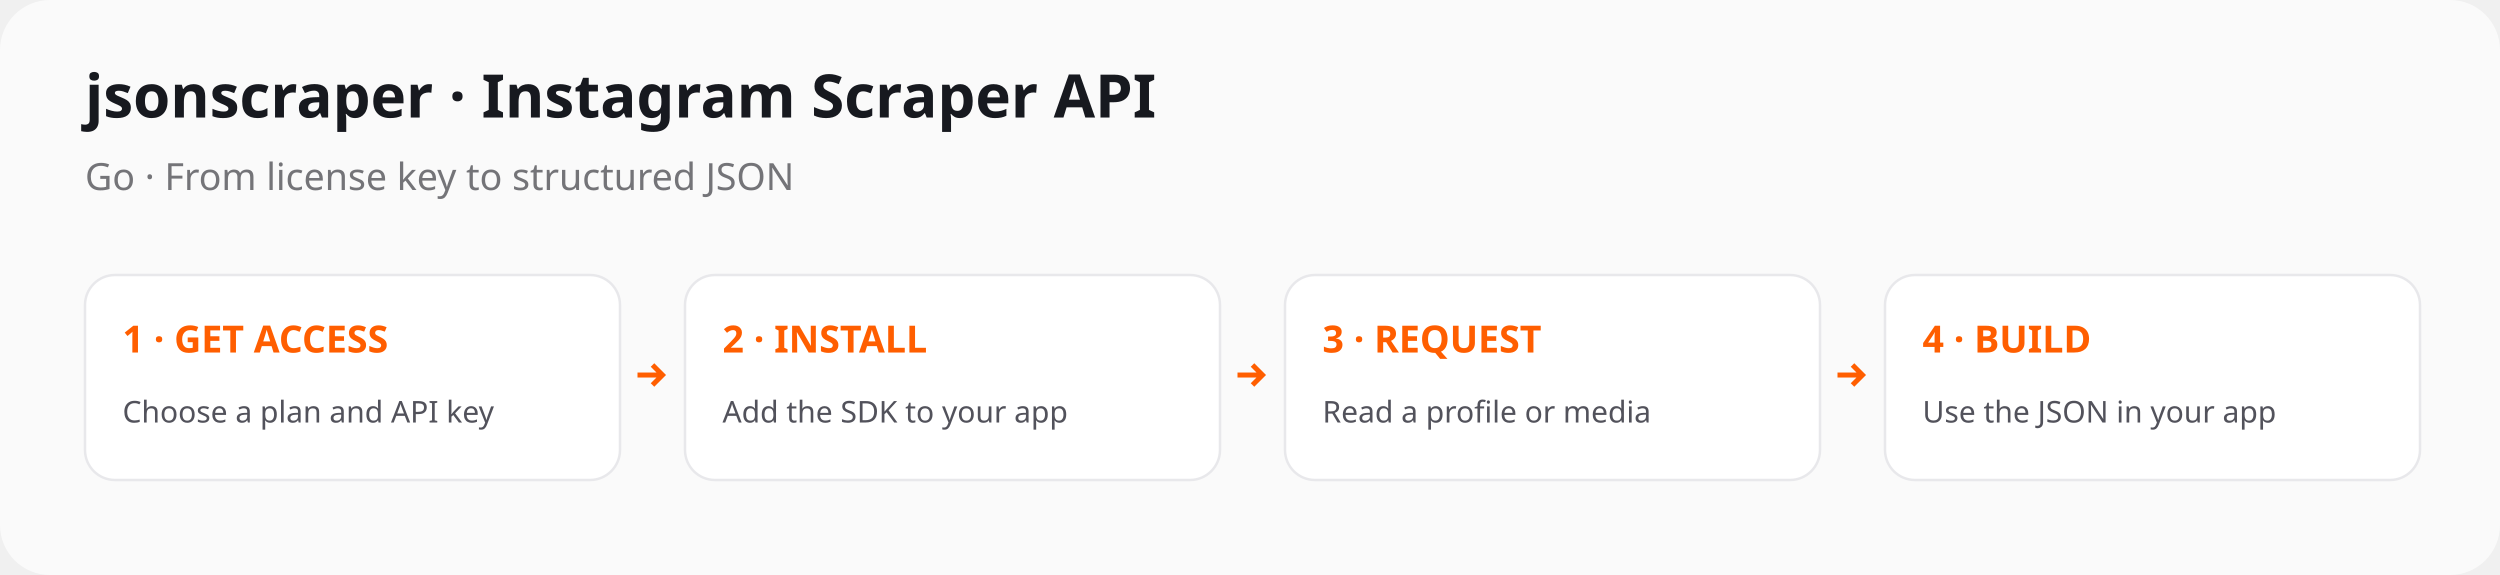
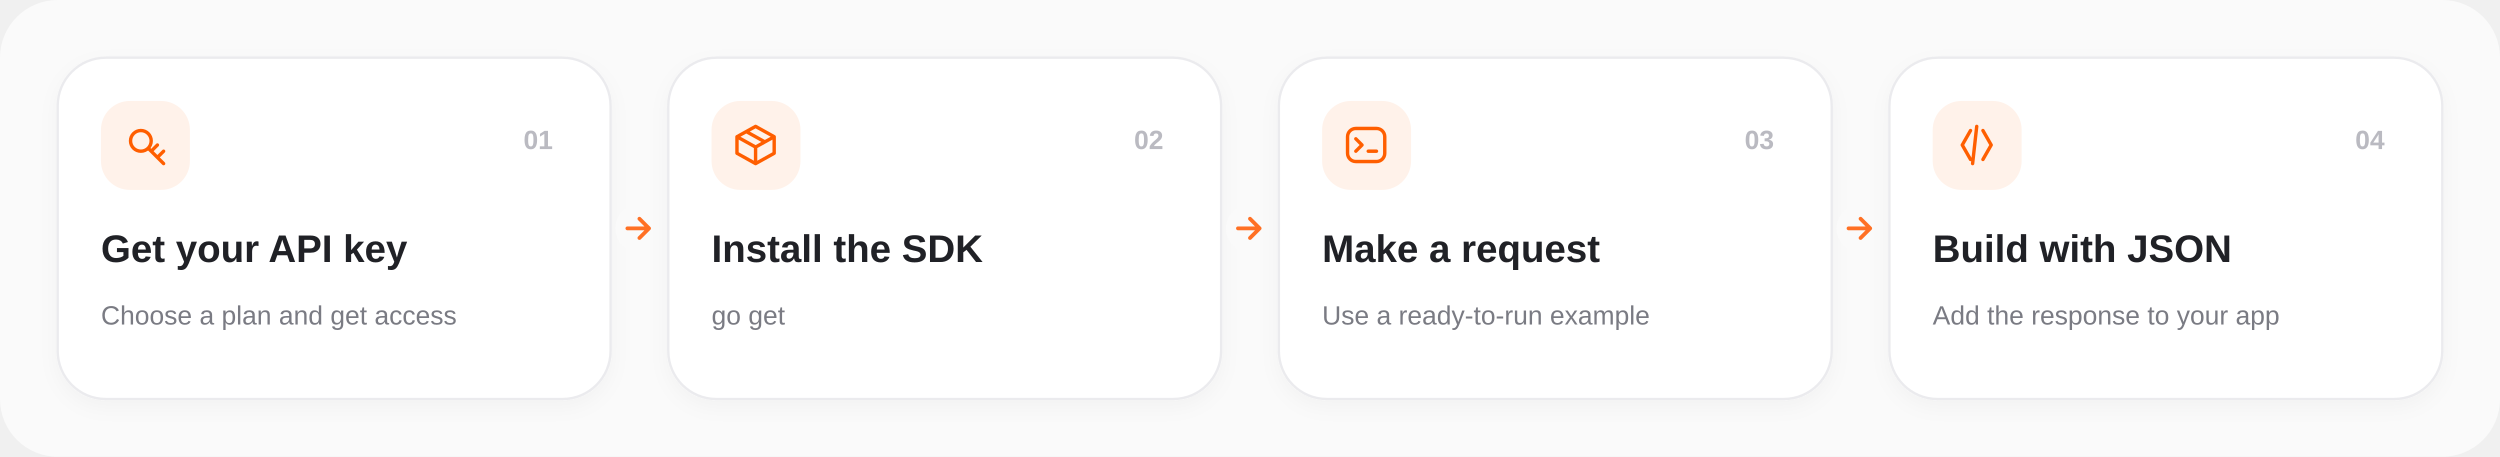
- <svg xmlns="http://www.w3.org/2000/svg" width="1000" height="230" viewBox="0 0 1000 230" role="img" aria-label="Instagram API quick start">
-   <rect width="1000" height="230" rx="20" fill="#fafafa" />
-   <text x="34" y="47" fill="#17191f" font-family="sans-serif" font-size="24" font-weight="700">jsonscraper · Instagram Scraper API</text>
-   <text x="34" y="76" fill="#747478" font-family="sans-serif" font-size="15">Go · From license key to structured JSON</text>
-   <rect x="34" y="110" width="214" height="82" rx="12" fill="#ffffff" stroke="#e8e8eb" />
-   <text x="49" y="141" fill="#ff5e00" font-family="sans-serif" font-size="15" font-weight="700">1 · GET ACCESS</text>
-   <text x="49" y="169" fill="#52525b" font-family="sans-serif" font-size="12">Choose a plan and API key</text>
-   <path d="M255 150h10m-4-4 4 4-4 4" fill="none" stroke="#ff5e00" stroke-width="2" />
-   <rect x="274" y="110" width="214" height="82" rx="12" fill="#ffffff" stroke="#e8e8eb" />
-   <text x="289" y="141" fill="#ff5e00" font-family="sans-serif" font-size="15" font-weight="700">2 · INSTALL</text>
-   <text x="289" y="169" fill="#52525b" font-family="sans-serif" font-size="12">Add the SDK to your app</text>
-   <path d="M495 150h10m-4-4 4 4-4 4" fill="none" stroke="#ff5e00" stroke-width="2" />
-   <rect x="514" y="110" width="214" height="82" rx="12" fill="#ffffff" stroke="#e8e8eb" />
-   <text x="529" y="141" fill="#ff5e00" font-family="sans-serif" font-size="15" font-weight="700">3 · REQUEST</text>
-   <text x="529" y="169" fill="#52525b" font-family="sans-serif" font-size="12">Read a profile or media</text>
-   <path d="M735 150h10m-4-4 4 4-4 4" fill="none" stroke="#ff5e00" stroke-width="2" />
-   <rect x="754" y="110" width="214" height="82" rx="12" fill="#ffffff" stroke="#e8e8eb" />
-   <text x="769" y="141" fill="#ff5e00" font-family="sans-serif" font-size="15" font-weight="700">4 · BUILD</text>
-   <text x="769" y="169" fill="#52525b" font-family="sans-serif" font-size="12">Use the JSON in your app</text>
+ <svg xmlns="http://www.w3.org/2000/svg" width="1040" height="190" viewBox="0 0 1040 190" role="img" aria-label="Quick start: API key, installation, first request, JSON response">
+   <defs>
+     <filter id="shadow" x="-10%" y="-15%" width="120%" height="140%">
+       <feDropShadow dx="0" dy="3" stdDeviation="4" flood-color="#18181b" flood-opacity=".035" />
+     </filter>
+   </defs>
+   <rect width="1040" height="190" rx="24" fill="#fafafa" />
+   <rect x="24" y="24" width="230" height="142" rx="20" fill="#fff" stroke="#ebebee" filter="url(#shadow)" />
+   <rect x="42" y="42" width="37" height="37" rx="12" fill="#fff2ea" />
+   <g transform="translate(50 50) scale(.86)" fill="none" stroke="#ff5e00" stroke-width="1.65" stroke-linecap="round" stroke-linejoin="round">
+     <circle cx="10" cy="10" r="5" />
+     <path d="m14 14 7 7m-3-3 3-3m-6 0 3-3" />
+   </g>
+   <text x="230" y="62" text-anchor="end" fill="#babac1" font-family="Arial,sans-serif" font-size="11" font-weight="600">01</text>
+   <text x="42" y="109" fill="#202126" font-family="Arial,sans-serif" font-size="16" font-weight="600">Get your API key</text>
+   <text x="42" y="135" fill="#7a7b83" font-family="Arial,sans-serif" font-size="11">Choose a plan and get access</text>
+   <circle cx="266" cy="95" r="10" fill="#fafafa" />
+   <path d="M261 95h9m-4-4 4 4-4 4" fill="none" stroke="#ff7024" stroke-width="1.6" stroke-linecap="round" stroke-linejoin="round" />
+   <rect x="278" y="24" width="230" height="142" rx="20" fill="#fff" stroke="#ebebee" filter="url(#shadow)" />
+   <rect x="296" y="42" width="37" height="37" rx="12" fill="#fff2ea" />
+   <g transform="translate(304 50) scale(.86)" fill="none" stroke="#ff5e00" stroke-width="1.65" stroke-linecap="round" stroke-linejoin="round">
+     <path d="m12 3 9 5v8l-9 5-9-5V8l9-5ZM3 8l9 5 9-5m-9 5v8M7.5 5.5l9 5" />
+   </g>
+   <text x="484" y="62" text-anchor="end" fill="#babac1" font-family="Arial,sans-serif" font-size="11" font-weight="600">02</text>
+   <text x="296" y="109" fill="#202126" font-family="Arial,sans-serif" font-size="16" font-weight="600">Install the SDK</text>
+   <text x="296" y="135" fill="#7a7b83" font-family="Arial,sans-serif" font-size="11">go get</text>
+   <circle cx="520" cy="95" r="10" fill="#fafafa" />
+   <path d="M515 95h9m-4-4 4 4-4 4" fill="none" stroke="#ff7024" stroke-width="1.6" stroke-linecap="round" stroke-linejoin="round" />
+   <rect x="532" y="24" width="230" height="142" rx="20" fill="#fff" stroke="#ebebee" filter="url(#shadow)" />
+   <rect x="550" y="42" width="37" height="37" rx="12" fill="#fff2ea" />
+   <g transform="translate(558 50) scale(.86)" fill="none" stroke="#ff5e00" stroke-width="1.65" stroke-linecap="round" stroke-linejoin="round">
+     <rect x="3" y="4" width="18" height="16" rx="4" />
+     <path d="m7 9 3 3-3 3m6 0h4" />
+   </g>
+   <text x="738" y="62" text-anchor="end" fill="#babac1" font-family="Arial,sans-serif" font-size="11" font-weight="600">03</text>
+   <text x="550" y="109" fill="#202126" font-family="Arial,sans-serif" font-size="16" font-weight="600">Make a request</text>
+   <text x="550" y="135" fill="#7a7b83" font-family="Arial,sans-serif" font-size="11">Use a ready-to-run example</text>
+   <circle cx="774" cy="95" r="10" fill="#fafafa" />
+   <path d="M769 95h9m-4-4 4 4-4 4" fill="none" stroke="#ff7024" stroke-width="1.6" stroke-linecap="round" stroke-linejoin="round" />
+   <rect x="786" y="24" width="230" height="142" rx="20" fill="#fff" stroke="#ebebee" filter="url(#shadow)" />
+   <rect x="804" y="42" width="37" height="37" rx="12" fill="#fff2ea" />
+   <g transform="translate(812 50) scale(.86)" fill="none" stroke="#ff5e00" stroke-width="1.65" stroke-linecap="round" stroke-linejoin="round">
+     <path d="m9 5-4 7 4 7m6-14 4 7-4 7m-3-16-2 18" />
+   </g>
+   <text x="992" y="62" text-anchor="end" fill="#babac1" font-family="Arial,sans-serif" font-size="11" font-weight="600">04</text>
+   <text x="804" y="109" fill="#202126" font-family="Arial,sans-serif" font-size="16" font-weight="600">Build with JSON</text>
+   <text x="804" y="135" fill="#7a7b83" font-family="Arial,sans-serif" font-size="11">Add the response to your app</text>
</svg>
